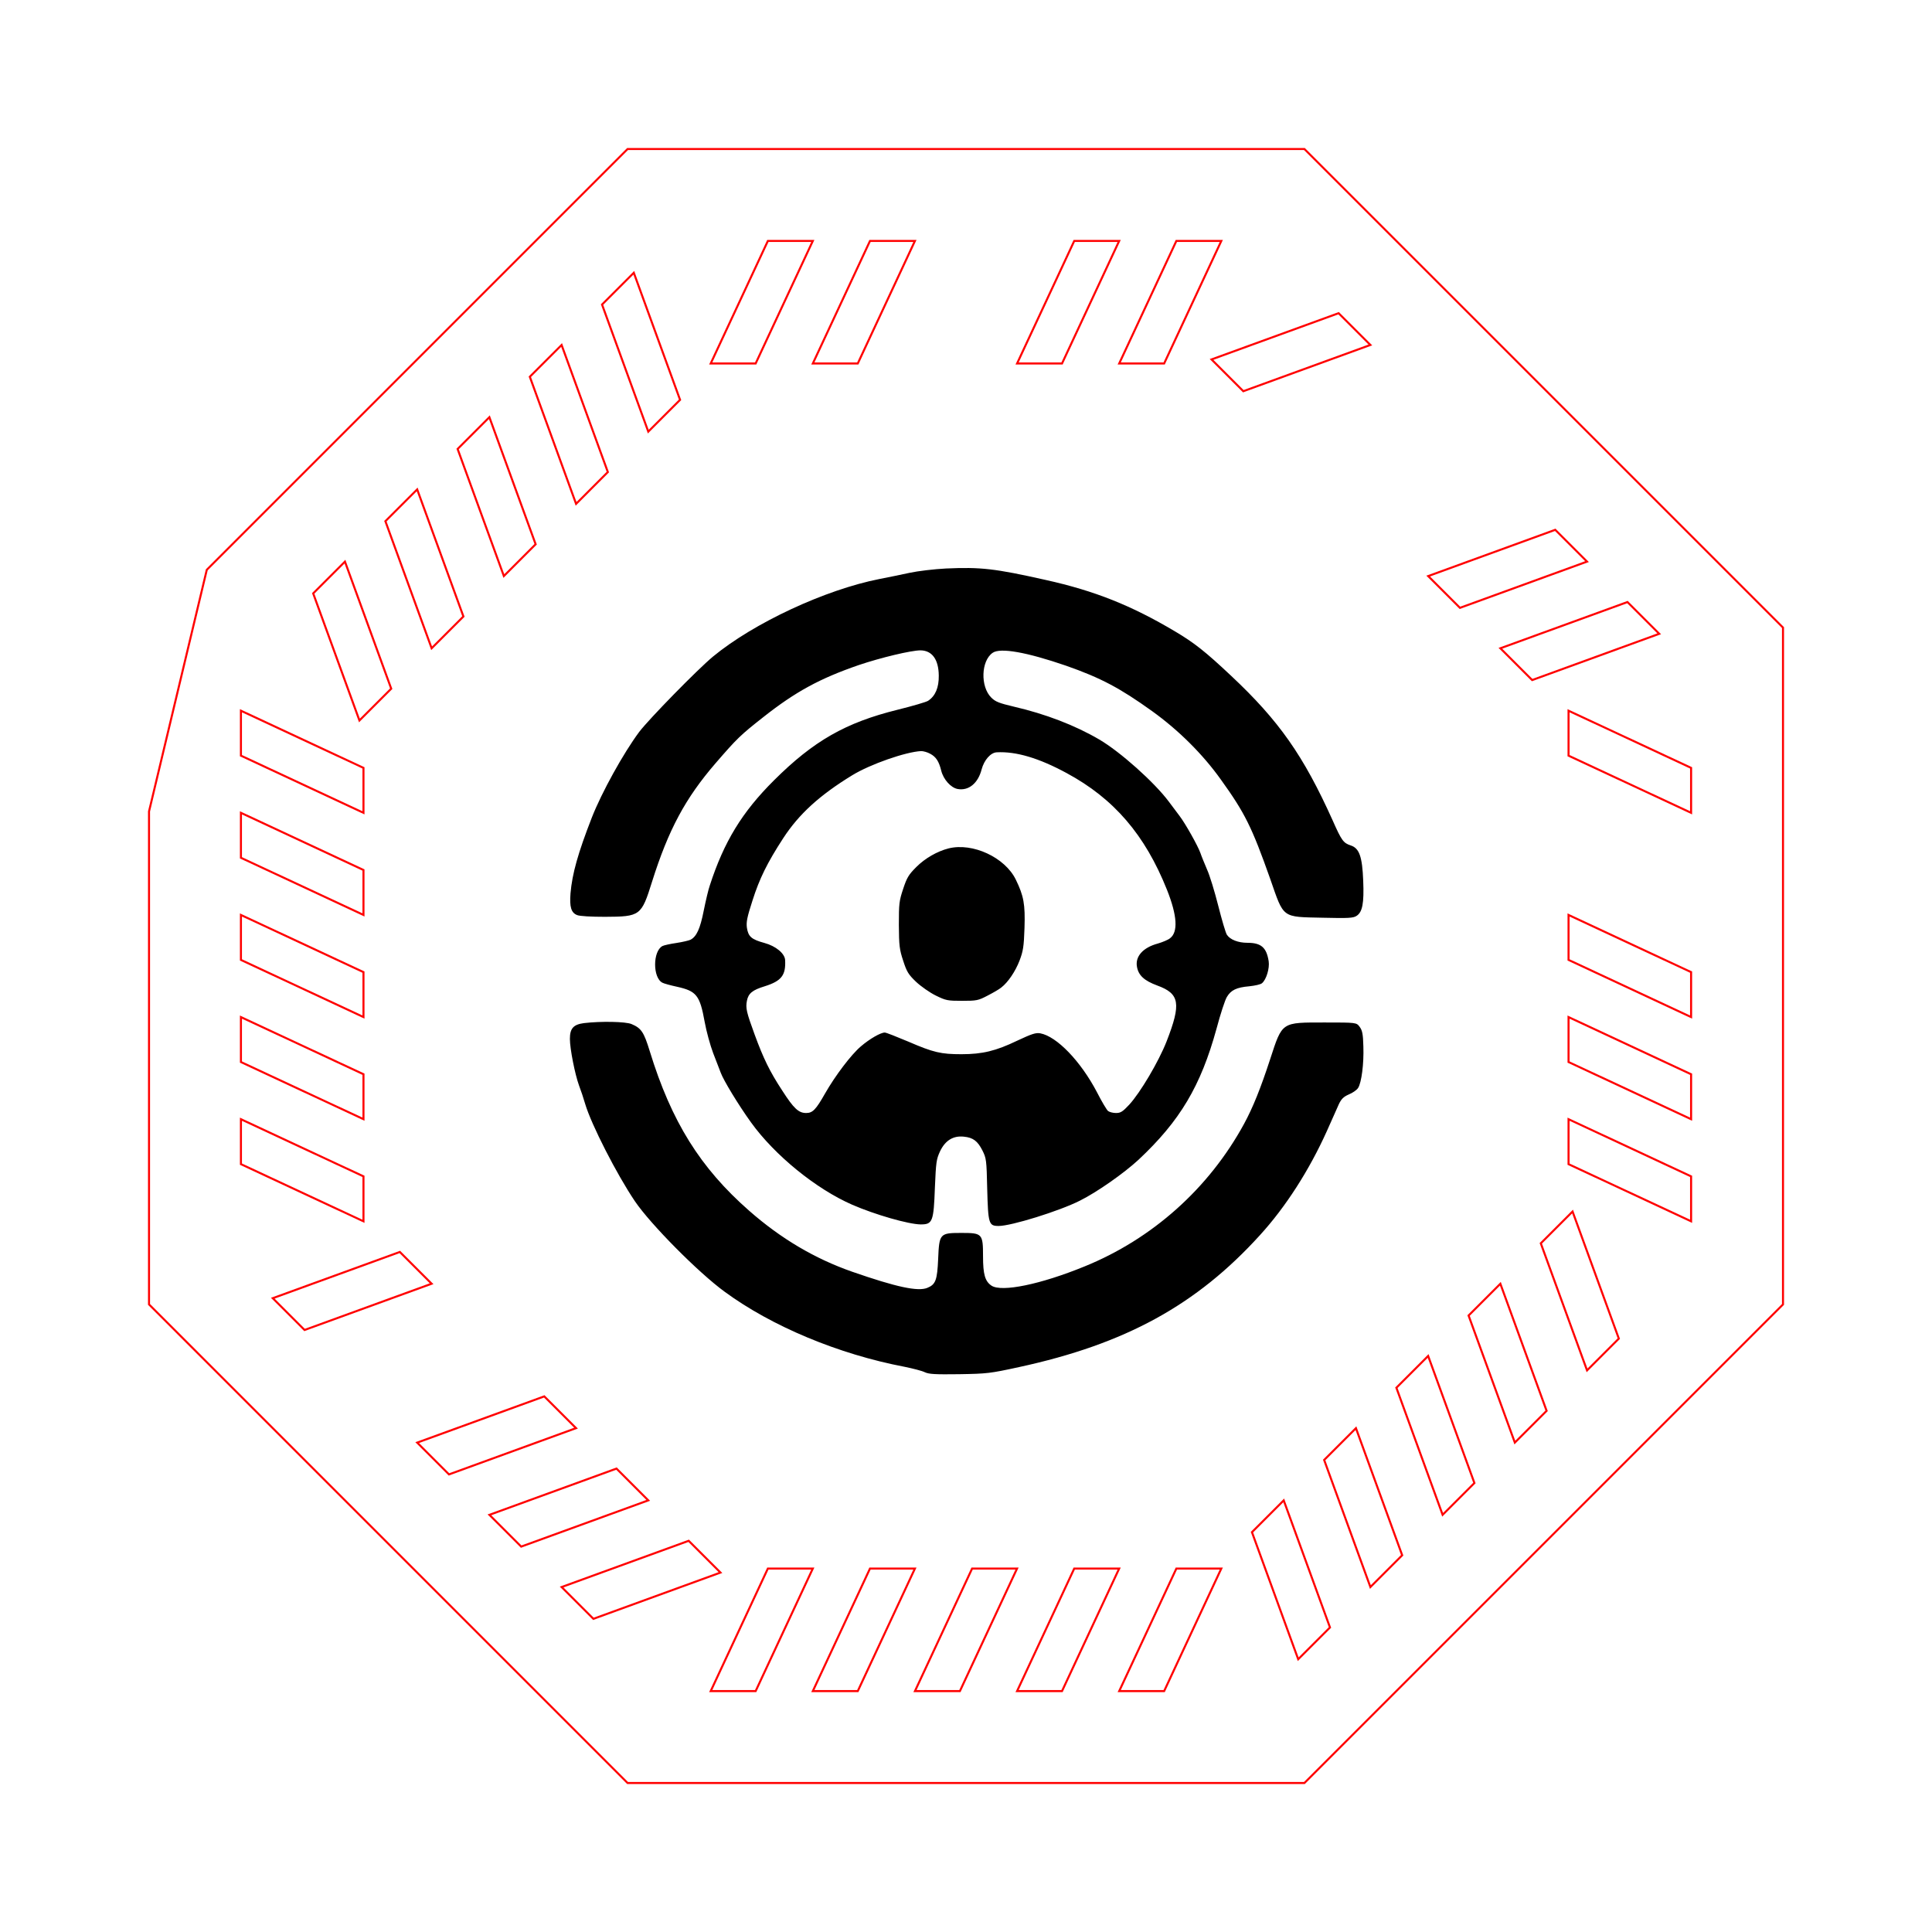
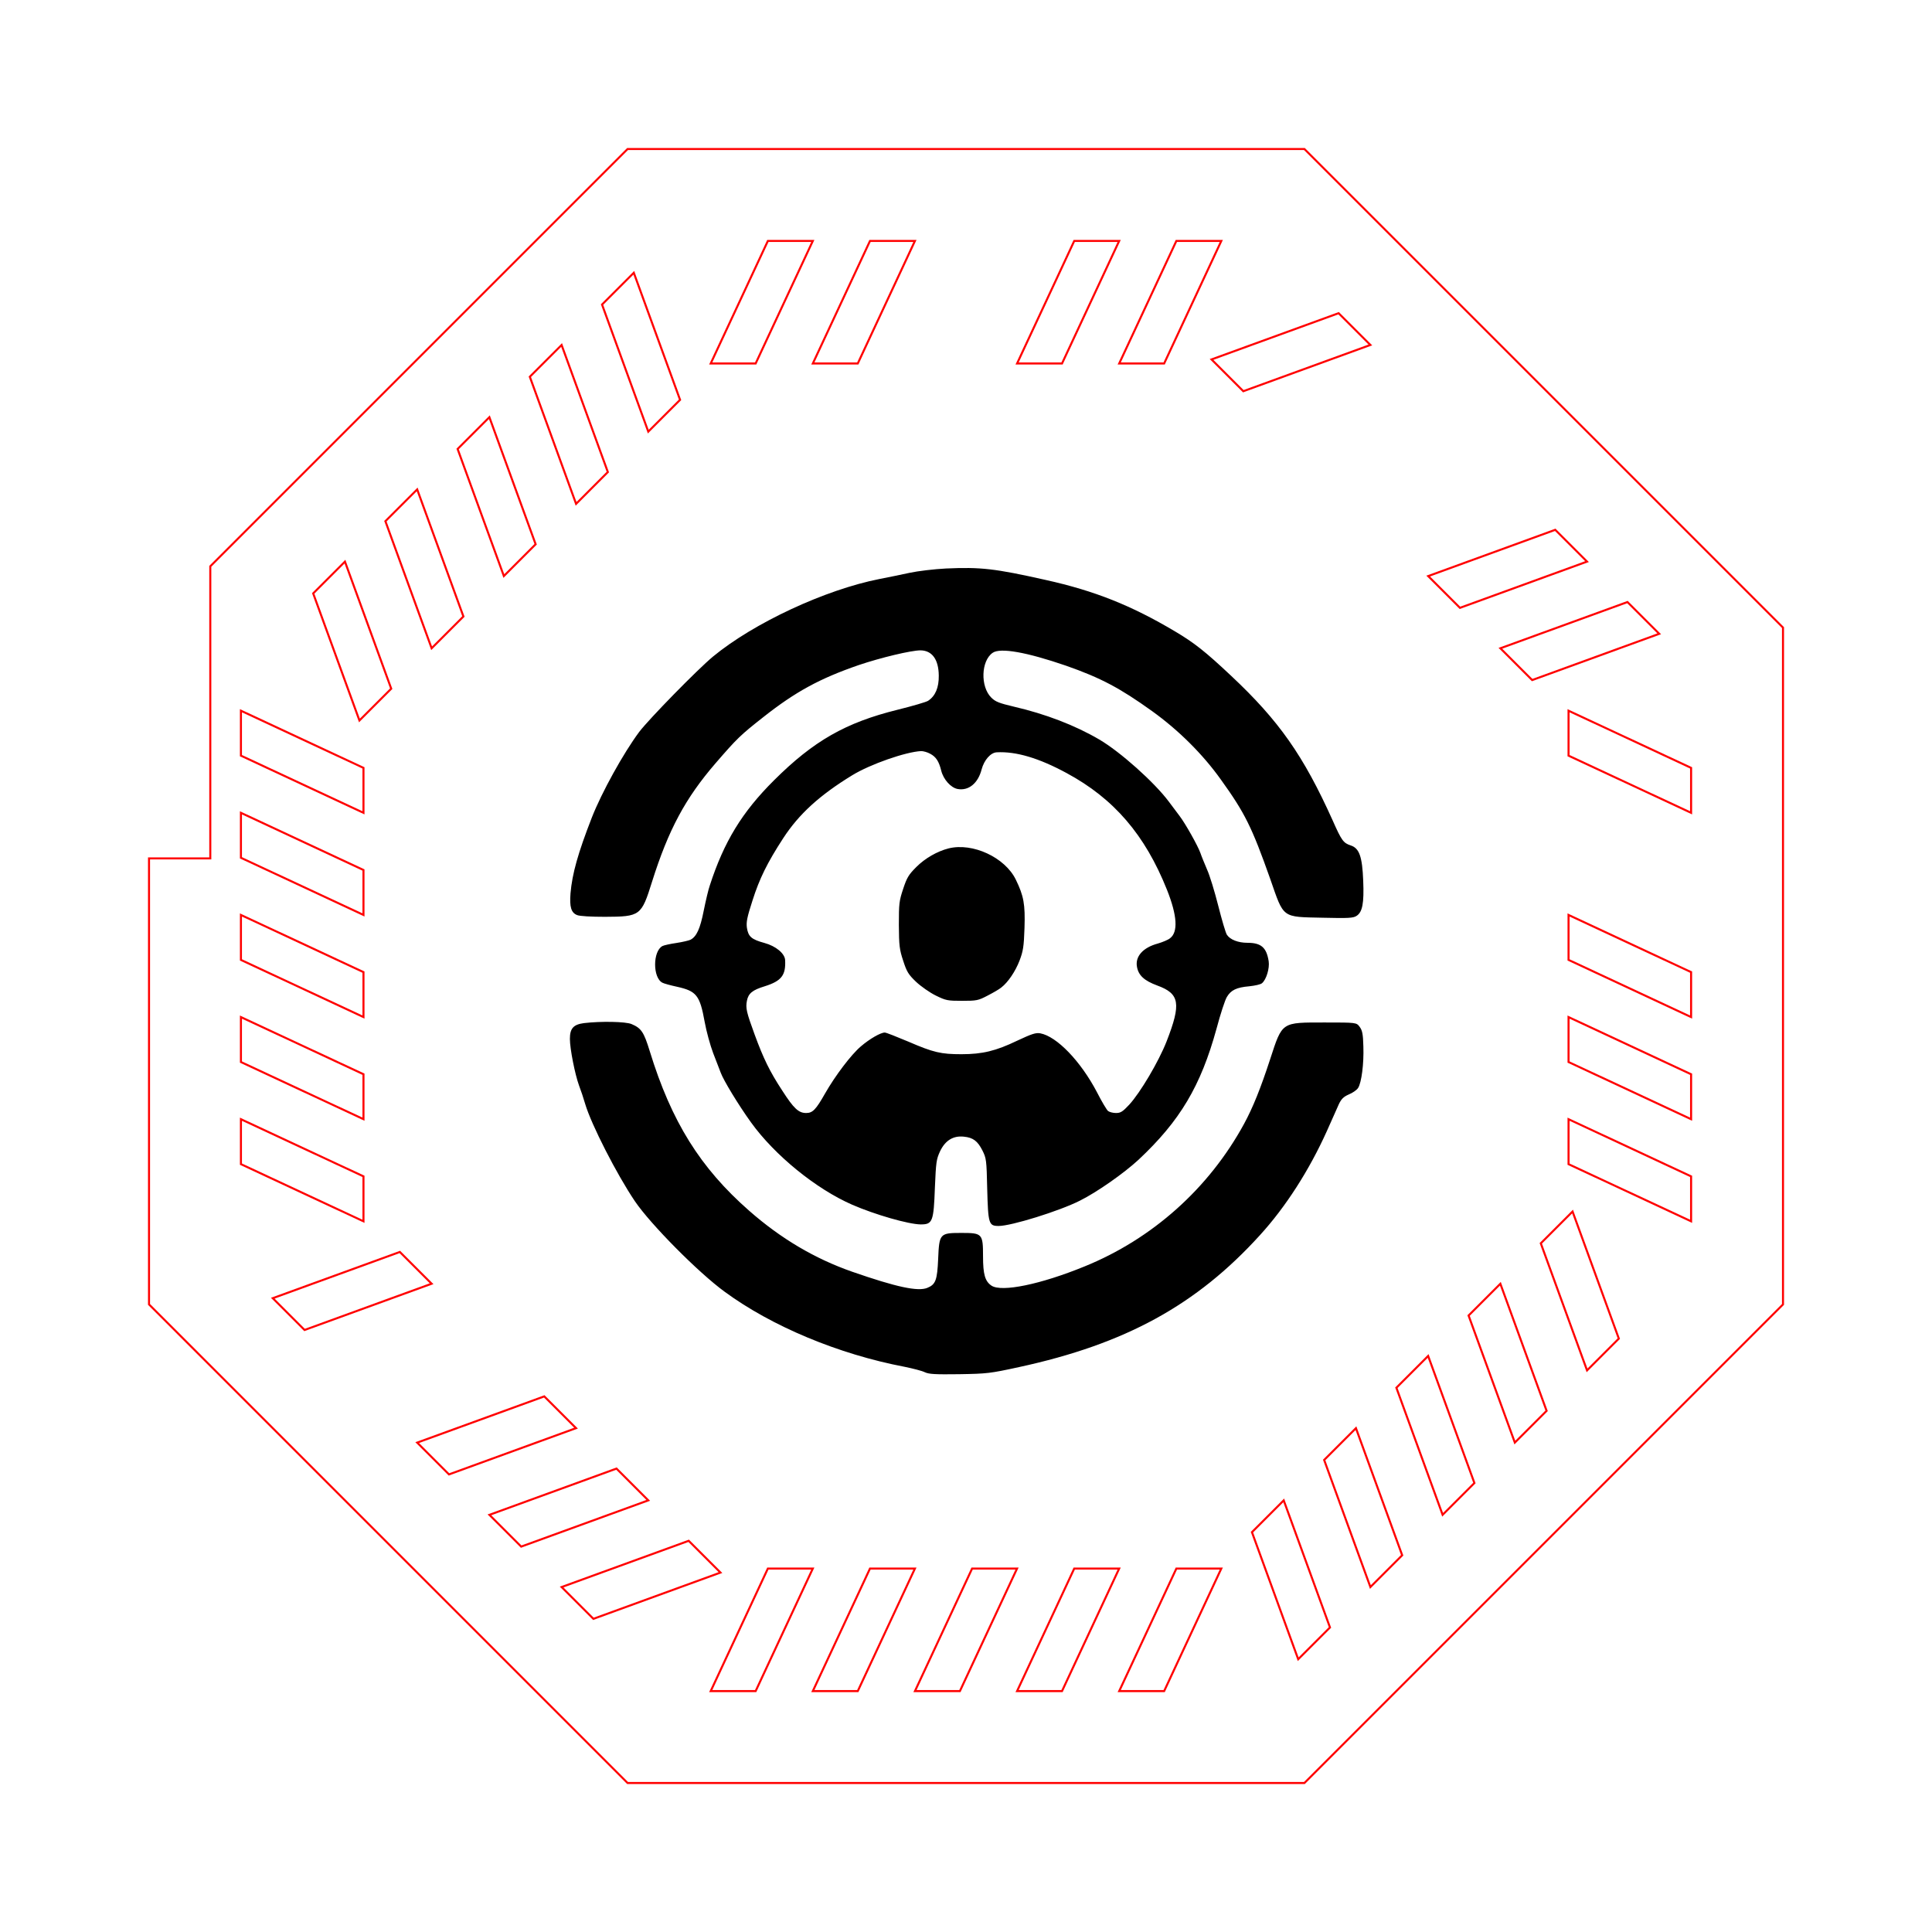
<svg xmlns="http://www.w3.org/2000/svg" width="94.591mm" height="94.591mm" viewBox="0 0 94.591 94.591">
  <style>
  .cut { fill: none; stroke: #ff0000; stroke-width: 0.1; }
  .mark { fill: none; stroke: #0000ff; stroke-width: 0.1; }
</style>
  <g id="D-hostile">
-     <polygon points="30.727,7.296 63.864,7.296 87.296,30.727 87.296,63.864 63.864,87.296 30.727,87.296 7.296,63.864 7.296,39.727 10.124,27.899" class="cut" />
+     <polygon points="30.727,7.296 63.864,7.296 87.296,30.727 87.296,63.864 63.864,87.296 30.727,87.296 7.296,63.864 7.296,42.027 10.296,42.027 10.296,27.727" class="cut" />
    <polygon points="34.797,17.796 36.997,17.796 39.795,11.796 37.595,11.796" class="cut" />
    <polygon points="39.797,17.796 41.997,17.796 44.795,11.796 42.595,11.796" class="cut" />
    <polygon points="49.797,17.796 51.997,17.796 54.795,11.796 52.595,11.796" class="cut" />
    <polygon points="54.797,17.796 56.997,17.796 59.795,11.796 57.595,11.796" class="cut" />
    <polygon points="59.317,17.598 60.873,19.154 67.094,16.889 65.538,15.334" class="cut" />
    <polygon points="69.924,28.205 71.480,29.760 77.701,27.496 76.145,25.940" class="cut" />
    <polygon points="73.459,31.740 75.015,33.296 81.236,31.031 79.680,29.476" class="cut" />
    <polygon points="76.796,34.797 76.796,36.997 82.796,39.795 82.796,37.595" class="cut" />
    <polygon points="76.796,44.797 76.796,46.997 82.796,49.795 82.796,47.595" class="cut" />
    <polygon points="76.796,49.797 76.796,51.997 82.796,54.795 82.796,52.595" class="cut" />
    <polygon points="76.796,54.797 76.796,56.997 82.796,59.795 82.796,57.595" class="cut" />
    <polygon points="76.993,59.317 75.438,60.873 77.702,67.094 79.258,65.538" class="cut" />
    <polygon points="73.458,62.853 71.902,64.408 74.167,70.629 75.722,69.074" class="cut" />
    <polygon points="69.922,66.388 68.367,67.944 70.631,74.165 72.187,72.609" class="cut" />
    <polygon points="66.387,69.924 64.831,71.480 67.095,77.701 68.651,76.145" class="cut" />
    <polygon points="62.851,73.459 61.296,75.015 63.560,81.236 65.116,79.680" class="cut" />
    <polygon points="59.795,76.796 57.595,76.796 54.797,82.796 56.997,82.796" class="cut" />
    <polygon points="54.795,76.796 52.595,76.796 49.797,82.796 51.997,82.796" class="cut" />
    <polygon points="49.795,76.796 47.595,76.796 44.797,82.796 46.997,82.796" class="cut" />
    <polygon points="44.795,76.796 42.595,76.796 39.797,82.796 41.997,82.796" class="cut" />
    <polygon points="39.795,76.796 37.595,76.796 34.797,82.796 36.997,82.796" class="cut" />
    <polygon points="35.274,76.993 33.718,75.438 27.497,77.702 29.053,79.258" class="cut" />
    <polygon points="31.739,73.458 30.183,71.902 23.962,74.167 25.518,75.722" class="cut" />
    <polygon points="28.203,69.922 26.647,68.367 20.426,70.631 21.982,72.187" class="cut" />
    <polygon points="21.132,62.851 19.576,61.296 13.355,63.560 14.911,65.116" class="cut" />
    <polygon points="17.796,59.795 17.796,57.595 11.796,54.797 11.796,56.997" class="cut" />
    <polygon points="17.796,54.795 17.796,52.595 11.796,49.797 11.796,51.997" class="cut" />
    <polygon points="17.796,49.795 17.796,47.595 11.796,44.797 11.796,46.997" class="cut" />
    <polygon points="17.796,44.795 17.796,42.595 11.796,39.797 11.796,41.997" class="cut" />
    <polygon points="17.796,39.795 17.796,37.595 11.796,34.797 11.796,36.997" class="cut" />
    <polygon points="17.598,35.274 19.154,33.718 16.889,27.497 15.334,29.053" class="cut" />
    <polygon points="21.133,31.739 22.689,30.183 20.425,23.962 18.869,25.518" class="cut" />
    <polygon points="24.669,28.203 26.225,26.647 23.960,20.426 22.405,21.982" class="cut" />
    <polygon points="28.205,24.668 29.760,23.112 27.496,16.891 25.940,18.446" class="cut" />
    <polygon points="31.740,21.132 33.296,19.576 31.031,13.355 29.476,14.911" class="cut" />
    <svg x="27.296" y="27.296" width="40.000" height="40.000" viewBox="0 0 528 528">
      <g transform="translate(0,528) scale(0.1,-0.1)" fill="#000000" stroke="none">
        <path d="M2510 5209 c-76 -4 -179 -16 -235 -28 -55 -12 -143 -30 -195 -40 -350 -69 -812 -284 -1075 -501 -101 -84 -413 -403 -477 -487 -102 -137 -242 -390 -306 -553 -90 -231 -127 -363 -138 -490 -7 -88 4 -126 43 -141 17 -7 90 -11 180 -11 228 1 235 6 304 227 106 336 215 539 410 765 140 162 161 182 307 297 210 166 367 251 619 338 142 48 339 95 399 95 75 -1 117 -59 118 -163 1 -78 -22 -132 -69 -163 -12 -8 -101 -34 -198 -58 -335 -83 -542 -201 -798 -456 -206 -205 -323 -396 -415 -680 -9 -25 -26 -98 -39 -162 -23 -117 -46 -167 -85 -188 -10 -5 -51 -15 -91 -21 -41 -6 -82 -15 -91 -20 -63 -34 -63 -205 0 -237 9 -5 52 -17 94 -26 126 -28 148 -55 179 -227 11 -61 36 -152 55 -202 20 -51 42 -108 49 -127 18 -49 113 -206 195 -320 153 -213 421 -431 655 -533 147 -64 363 -126 442 -127 77 0 84 17 92 240 7 160 9 180 33 232 33 70 85 103 155 95 59 -6 88 -28 119 -89 25 -50 27 -61 31 -248 6 -227 10 -240 74 -240 82 0 391 96 524 163 111 55 286 178 380 265 268 251 402 476 504 847 25 94 55 186 67 205 26 44 62 62 145 69 37 4 74 12 82 20 28 23 50 97 43 142 -14 89 -49 119 -137 119 -60 0 -112 20 -133 52 -8 12 -33 97 -56 188 -23 91 -55 196 -72 233 -16 38 -36 86 -43 107 -16 46 -98 192 -135 240 -14 19 -46 61 -69 92 -94 126 -315 323 -450 402 -157 92 -348 165 -551 212 -97 23 -120 32 -147 59 -71 71 -66 237 9 289 49 35 221 4 474 -83 225 -79 348 -144 557 -294 171 -123 327 -278 444 -442 156 -217 200 -306 319 -642 90 -258 72 -245 341 -251 166 -4 196 -2 217 12 38 24 49 82 43 227 -6 155 -25 210 -80 228 -48 16 -59 30 -117 161 -189 420 -347 645 -656 935 -167 157 -239 214 -364 288 -281 167 -519 262 -835 332 -330 74 -419 84 -645 74z m-102 -1197 c38 -20 57 -49 72 -110 14 -56 62 -110 106 -118 71 -13 132 37 155 127 16 60 58 108 97 110 125 7 273 -37 452 -134 306 -165 507 -399 649 -755 66 -166 73 -273 19 -313 -12 -10 -48 -25 -79 -34 -96 -26 -147 -84 -134 -151 10 -55 47 -89 131 -120 145 -53 156 -116 60 -362 -51 -130 -170 -331 -241 -408 -43 -46 -56 -54 -86 -54 -19 0 -42 6 -51 13 -8 6 -41 61 -72 122 -105 200 -259 360 -366 380 -29 5 -54 -3 -150 -48 -137 -66 -225 -87 -359 -87 -133 0 -181 11 -343 81 -76 32 -144 59 -153 59 -27 0 -98 -41 -154 -89 -63 -53 -167 -191 -232 -305 -59 -104 -80 -126 -122 -126 -49 0 -80 29 -154 144 -82 125 -122 208 -179 363 -53 145 -59 171 -50 218 9 48 36 70 115 94 108 34 137 71 132 169 -2 43 -60 91 -134 111 -84 23 -104 41 -113 98 -5 37 1 68 36 176 45 142 96 245 198 402 102 157 236 279 447 408 116 71 345 151 445 156 14 0 40 -7 58 -17z M2527 3400 c-74 -19 -152 -64 -208 -120 -49 -49 -61 -68 -85 -141 -26 -78 -28 -95 -28 -234 1 -134 4 -159 28 -231 23 -71 33 -88 83 -136 32 -30 89 -70 128 -89 65 -32 76 -34 170 -34 94 0 104 2 165 34 35 18 75 41 88 52 44 34 91 104 118 174 23 61 28 89 32 211 5 154 -5 207 -56 312 -70 144 -279 241 -435 202z M171 2271 c-68 -9 -91 -34 -91 -102 0 -64 33 -230 59 -301 12 -31 30 -85 40 -120 39 -132 204 -455 321 -628 101 -149 410 -461 580 -585 305 -224 737 -404 1162 -485 54 -11 113 -26 131 -35 28 -13 67 -15 223 -13 180 3 199 5 387 46 687 149 1147 401 1557 853 166 182 318 419 432 672 32 73 68 151 78 175 16 33 30 47 64 62 25 10 52 29 60 42 22 34 38 157 34 268 -2 81 -7 104 -24 127 -21 28 -21 28 -225 28 -282 0 -274 6 -353 -236 -62 -190 -112 -314 -169 -419 -227 -417 -593 -744 -1032 -922 -284 -116 -534 -167 -600 -124 -42 28 -55 73 -55 190 0 146 -5 151 -139 151 -141 0 -144 -4 -151 -168 -6 -137 -16 -165 -70 -187 -61 -25 -200 5 -485 104 -243 85 -461 214 -666 394 -316 277 -503 576 -643 1032 -38 123 -54 148 -118 175 -39 16 -197 19 -307 6z" />
      </g>
    </svg>
  </g>
</svg>
